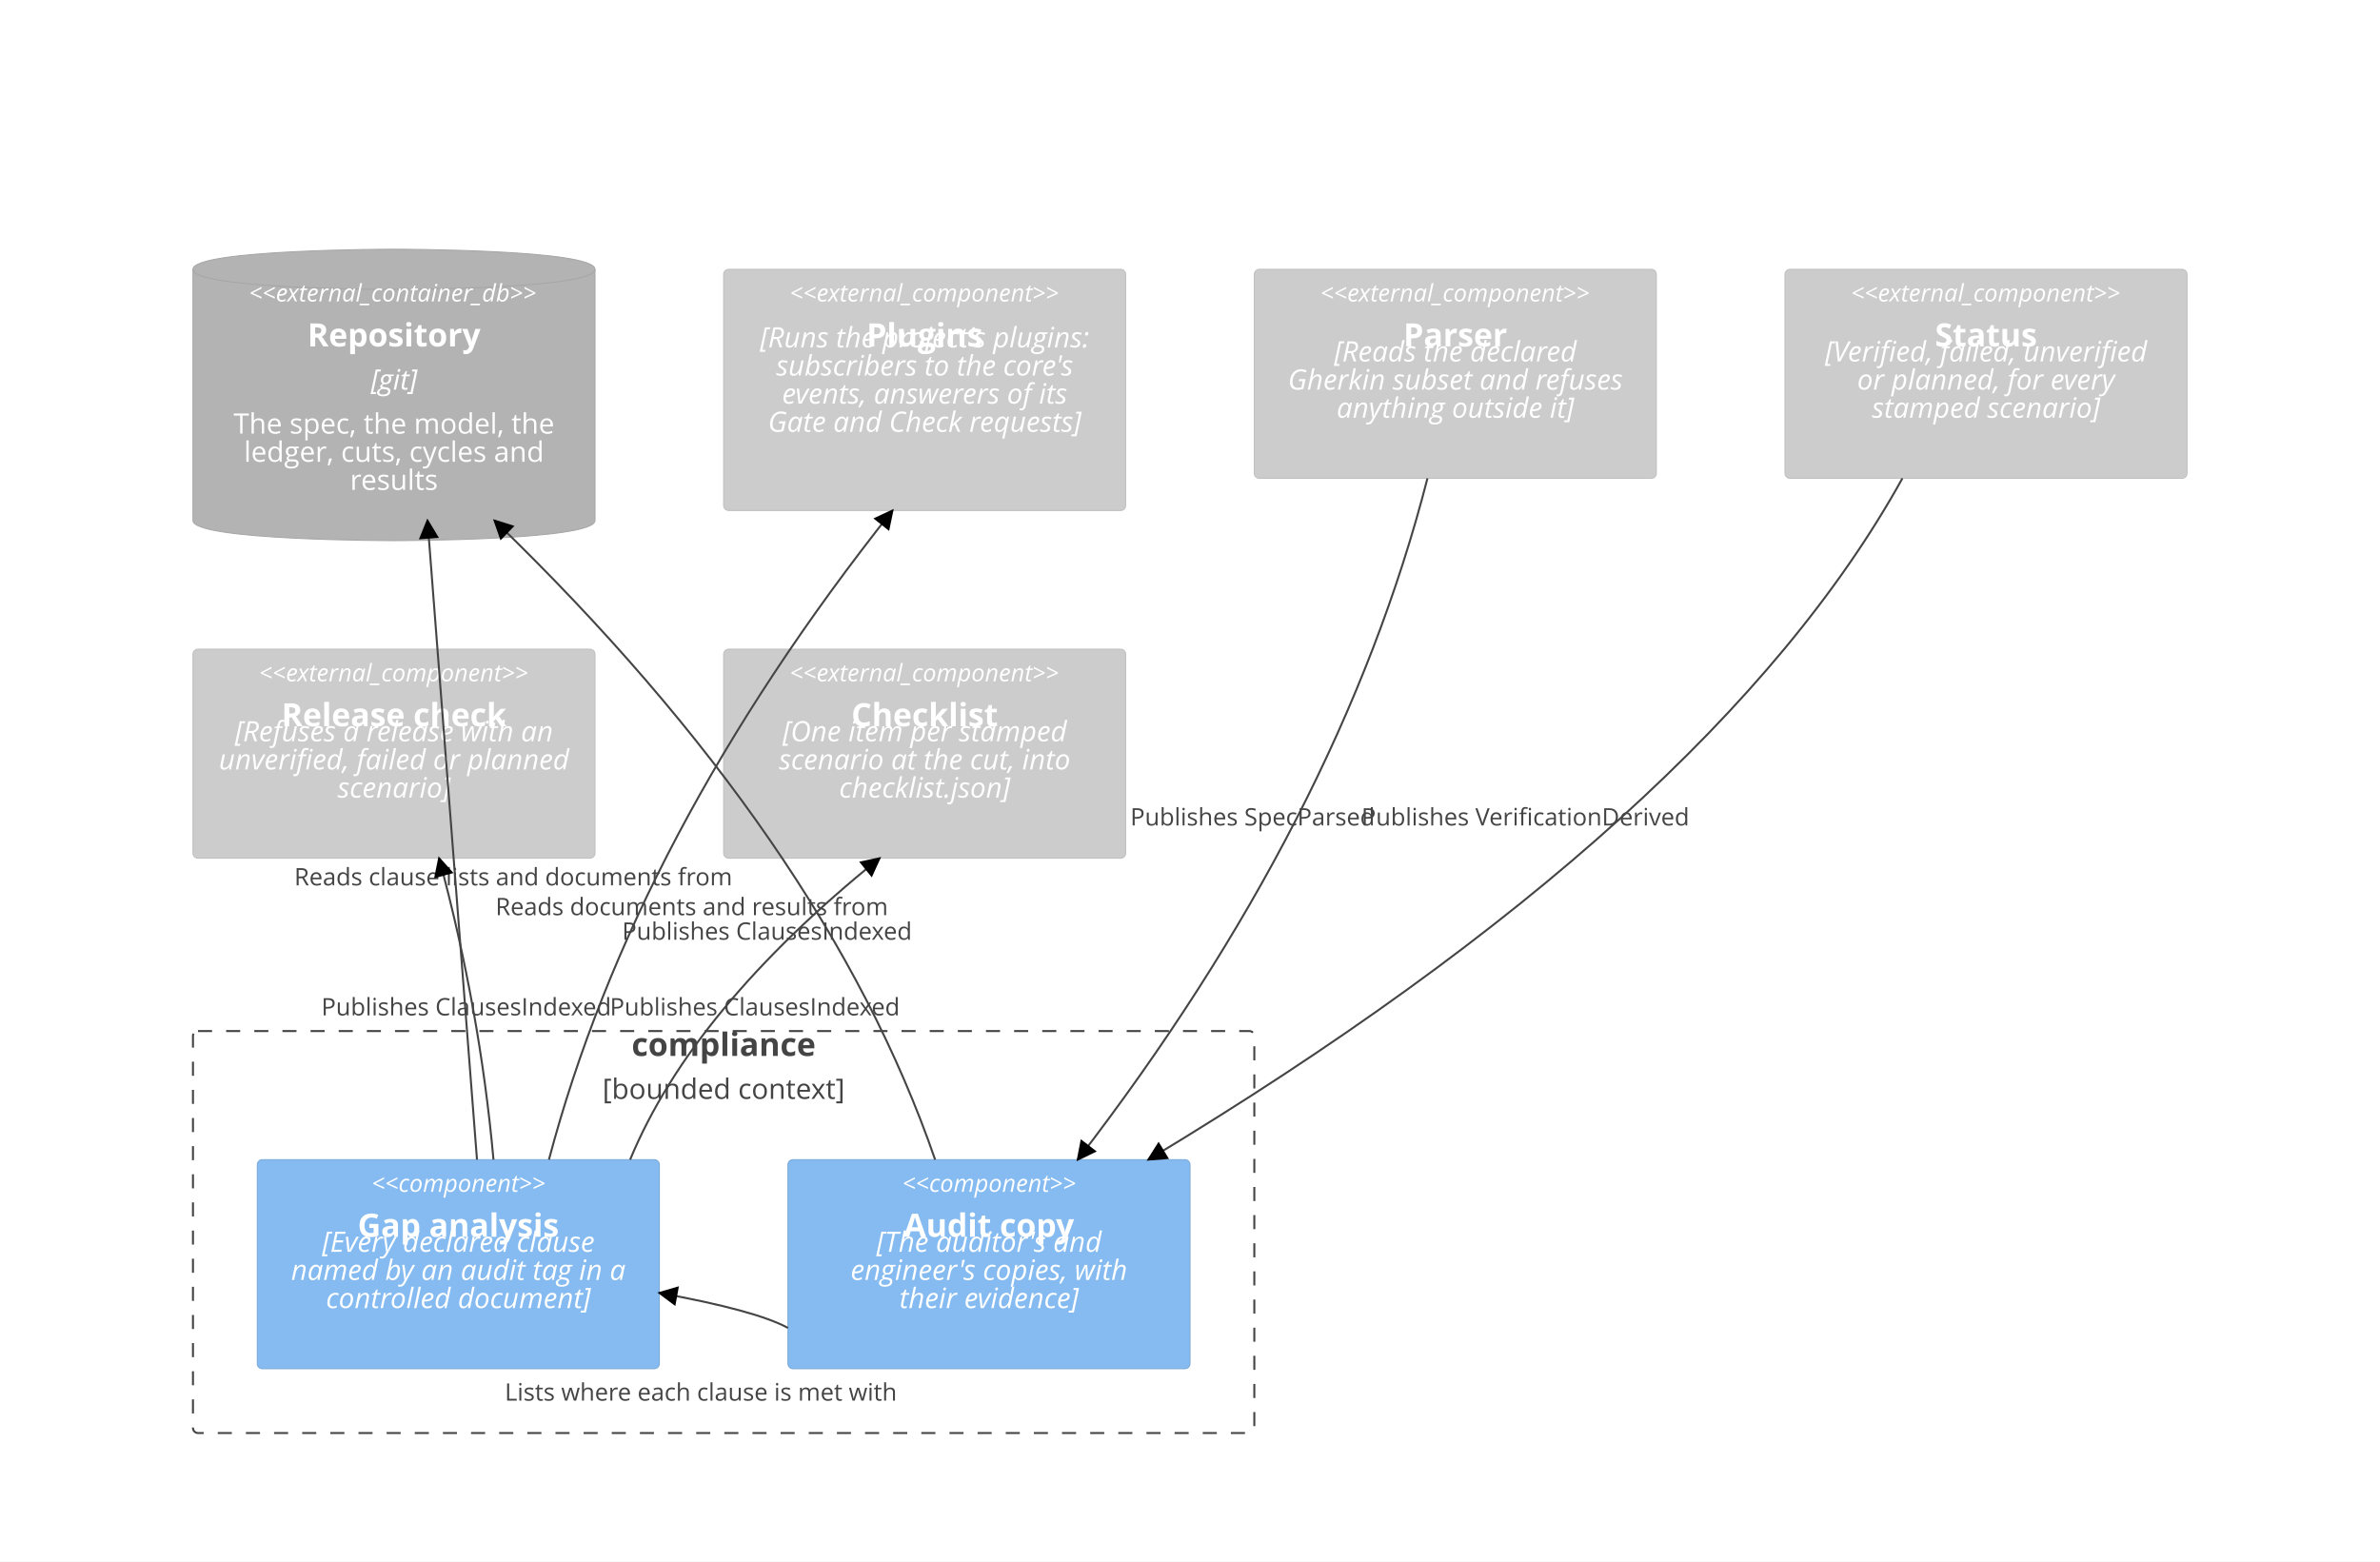
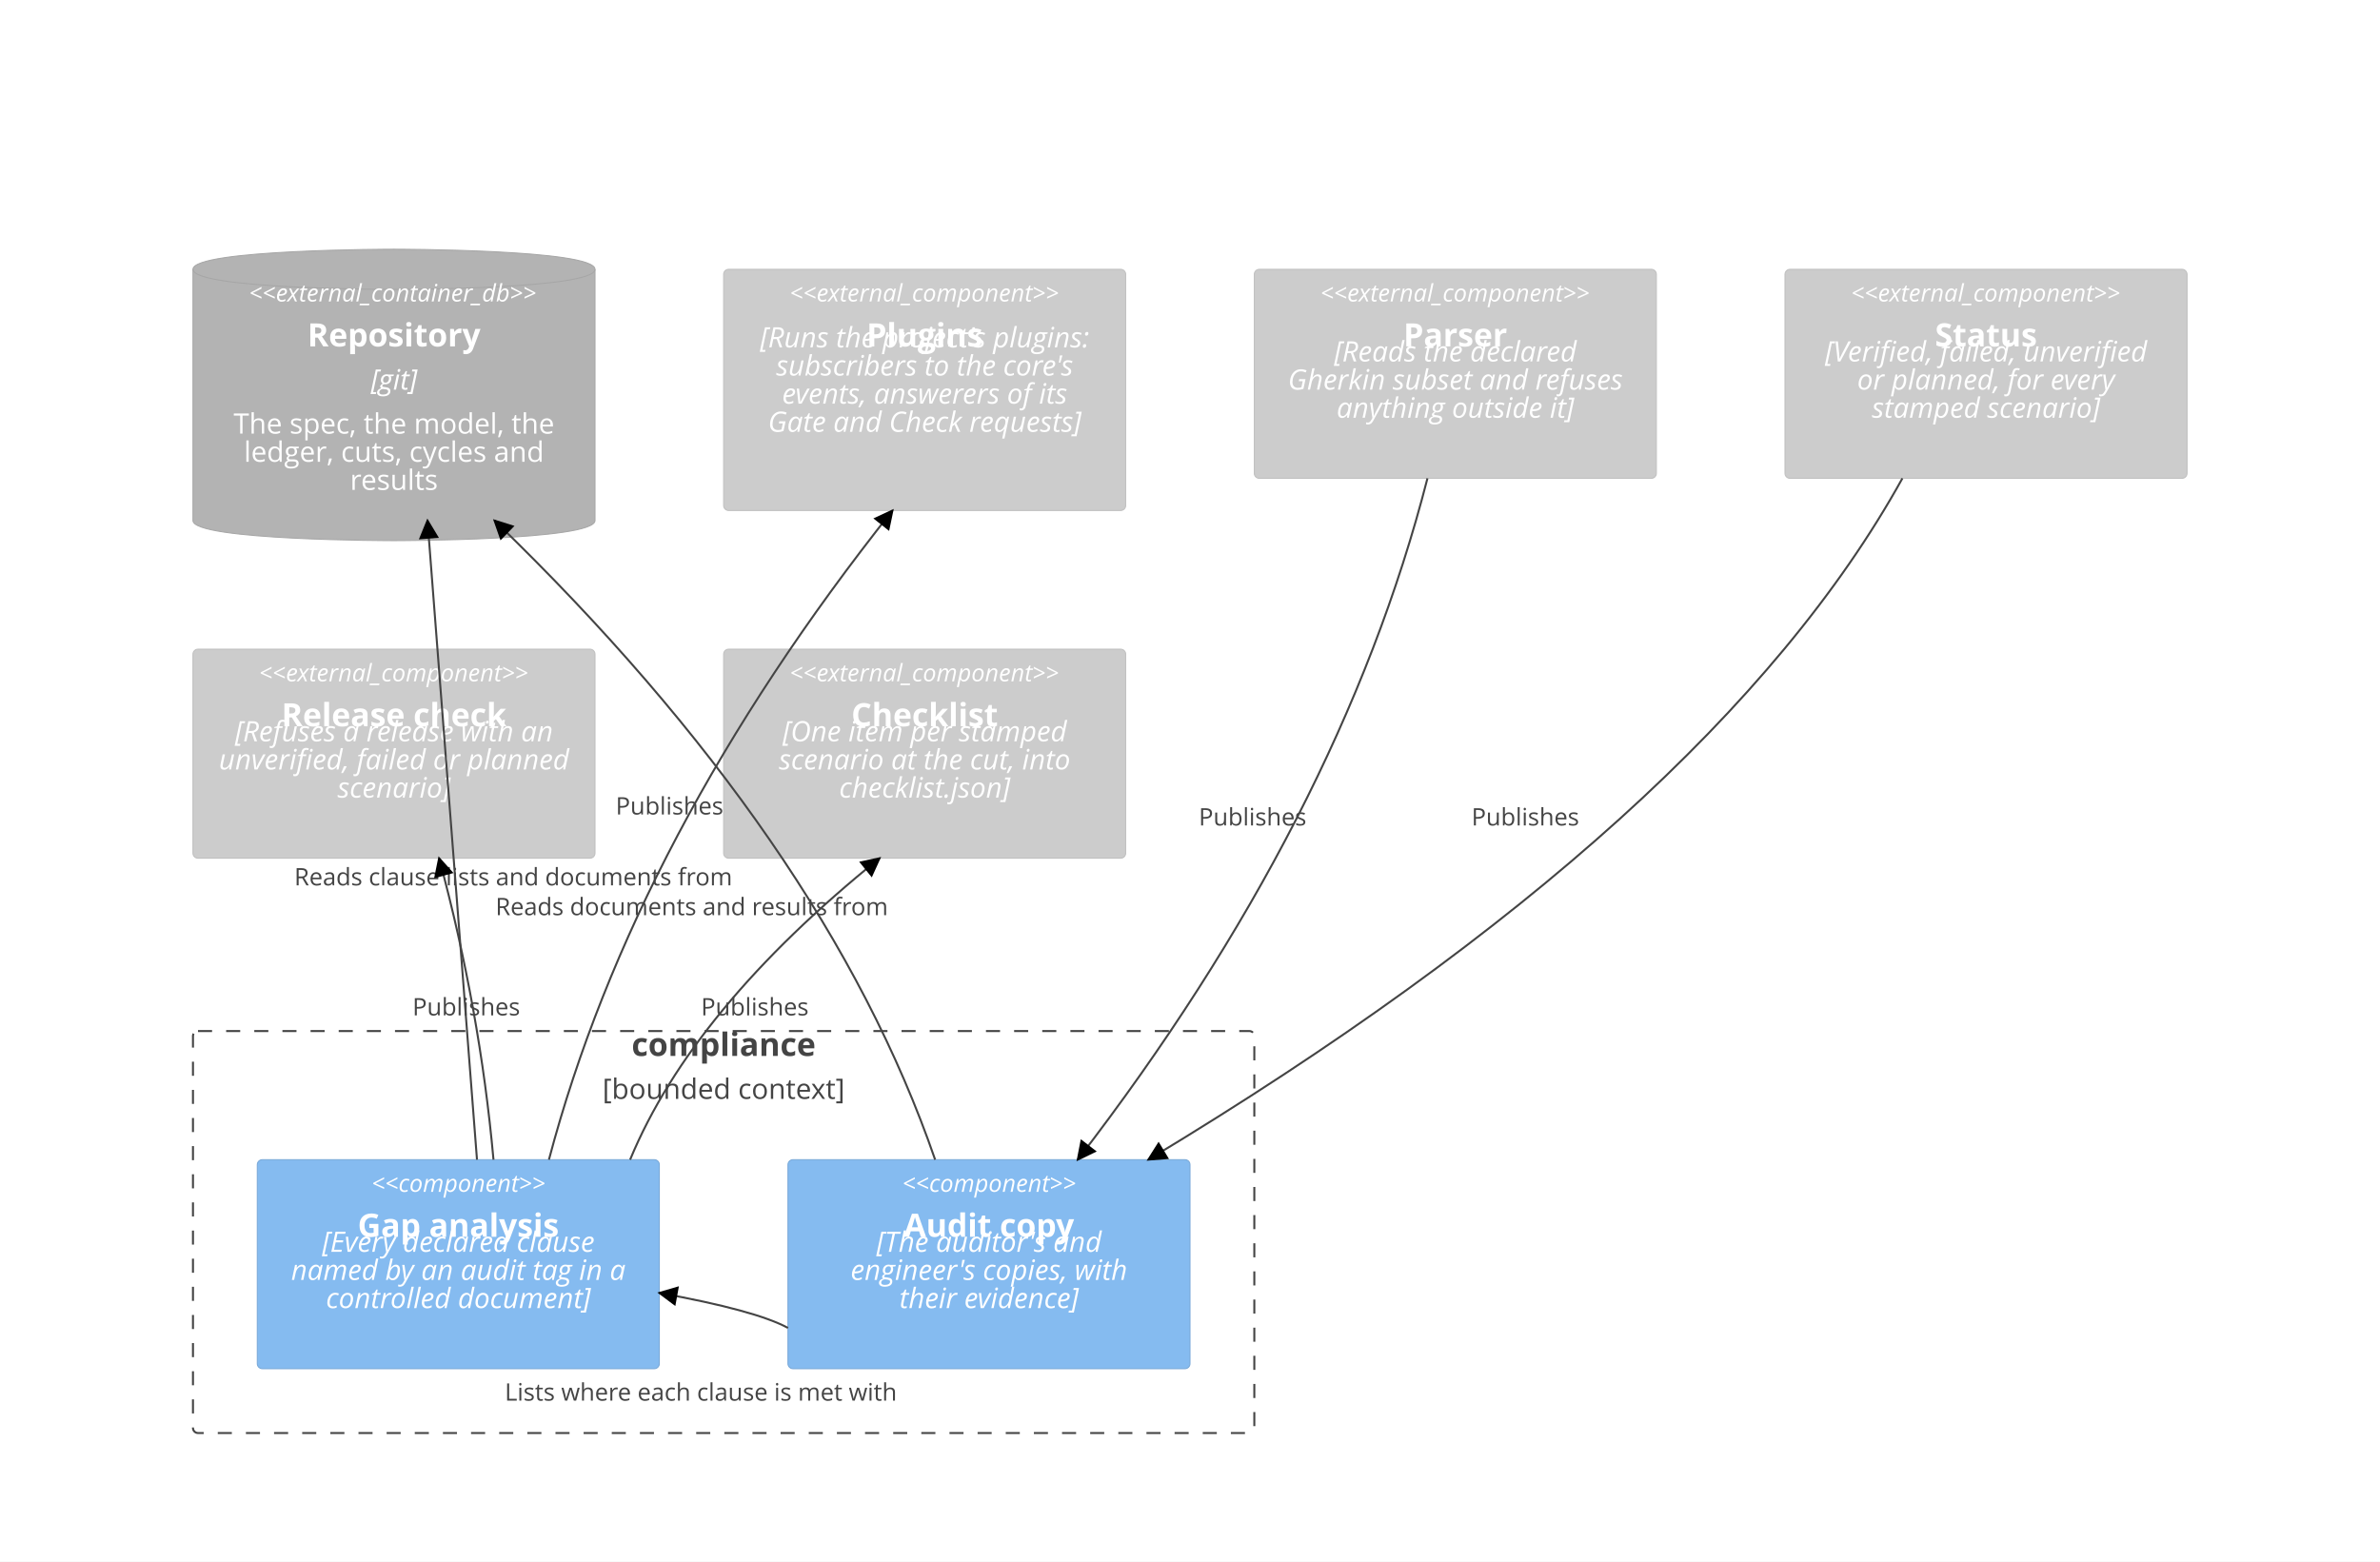
<svg xmlns="http://www.w3.org/2000/svg" width="100%" viewBox="0 -8 1184 777" style="max-width: 1184.000px;">
  <rect x="0" y="-8" width="1184" height="777" fill="#FFFFFF" />
  <defs>
    <symbol id="computer" width="24" height="24">
      <path transform="scale(.5)" d="M2 2v13h20v-13h-20zm18 11h-16v-9h16v9zm-10.228 6l.466-1h3.524l.467 1h-4.457zm14.228 3h-24l2-6h2.104l-1.33 4h18.45l-1.297-4h2.073l2 6zm-5-10h-14v-7h14v7z" />
    </symbol>
  </defs>
  <defs>
    <symbol id="database" fill-rule="evenodd" clip-rule="evenodd">
      <path transform="scale(.5)" d="M12.258.001l.256.004.255.005.253.008.251.01.249.012.247.015.246.016.242.019.241.02.239.023.236.024.233.027.231.028.229.031.225.032.223.034.22.036.217.038.214.04.211.041.208.043.205.045.201.046.198.048.194.05.191.051.187.053.183.054.18.056.175.057.172.059.168.06.163.061.16.063.155.064.15.066.074.033.073.033.071.034.07.034.069.035.068.035.067.035.066.035.064.036.064.036.062.036.06.036.06.037.058.037.058.037.055.038.055.038.053.038.052.038.051.039.05.039.048.039.047.039.045.04.044.04.043.04.041.04.04.041.039.041.037.041.036.041.034.041.033.042.032.042.03.042.029.042.027.042.026.043.024.043.023.043.021.043.02.043.018.044.017.043.015.044.013.044.012.044.011.045.009.044.007.045.006.045.004.045.002.045.001.045v17l-.001.045-.002.045-.004.045-.006.045-.007.045-.009.044-.011.045-.012.044-.013.044-.015.044-.017.043-.018.044-.02.043-.021.043-.023.043-.024.043-.026.043-.027.042-.029.042-.03.042-.032.042-.033.042-.034.041-.036.041-.037.041-.039.041-.04.041-.041.04-.043.04-.044.04-.045.04-.047.039-.048.039-.05.039-.051.039-.052.038-.053.038-.055.038-.055.038-.058.037-.058.037-.06.037-.06.036-.062.036-.064.036-.064.036-.066.035-.067.035-.068.035-.069.035-.07.034-.071.034-.073.033-.074.033-.15.066-.155.064-.16.063-.163.061-.168.06-.172.059-.175.057-.18.056-.183.054-.187.053-.191.051-.194.05-.198.048-.201.046-.205.045-.208.043-.211.041-.214.04-.217.038-.22.036-.223.034-.225.032-.229.031-.231.028-.233.027-.236.024-.239.023-.241.02-.242.019-.246.016-.247.015-.249.012-.251.01-.253.008-.255.005-.256.004-.258.001-.258-.001-.256-.004-.255-.005-.253-.008-.251-.01-.249-.012-.247-.015-.245-.016-.243-.019-.241-.02-.238-.023-.236-.024-.234-.027-.231-.028-.228-.031-.226-.032-.223-.034-.22-.036-.217-.038-.214-.04-.211-.041-.208-.043-.204-.045-.201-.046-.198-.048-.195-.05-.19-.051-.187-.053-.184-.054-.179-.056-.176-.057-.172-.059-.167-.06-.164-.061-.159-.063-.155-.064-.151-.066-.074-.033-.072-.033-.072-.034-.07-.034-.069-.035-.068-.035-.067-.035-.066-.035-.064-.036-.063-.036-.062-.036-.061-.036-.06-.037-.058-.037-.057-.037-.056-.038-.055-.038-.053-.038-.052-.038-.051-.039-.049-.039-.049-.039-.046-.039-.046-.04-.044-.04-.043-.04-.041-.04-.04-.041-.039-.041-.037-.041-.036-.041-.034-.041-.033-.042-.032-.042-.03-.042-.029-.042-.027-.042-.026-.043-.024-.043-.023-.043-.021-.043-.02-.043-.018-.044-.017-.043-.015-.044-.013-.044-.012-.044-.011-.045-.009-.044-.007-.045-.006-.045-.004-.045-.002-.045-.001-.045v-17l.001-.045.002-.045.004-.045.006-.045.007-.045.009-.044.011-.045.012-.044.013-.044.015-.044.017-.043.018-.044.02-.043.021-.043.023-.043.024-.043.026-.043.027-.042.029-.042.03-.042.032-.042.033-.042.034-.041.036-.041.037-.041.039-.041.04-.041.041-.04.043-.04.044-.04.046-.04.046-.039.049-.039.049-.039.051-.039.052-.038.053-.038.055-.038.056-.038.057-.037.058-.037.06-.037.061-.036.062-.036.063-.036.064-.036.066-.035.067-.035.068-.035.069-.035.07-.034.072-.034.072-.033.074-.033.151-.066.155-.064.159-.063.164-.061.167-.06.172-.059.176-.057.179-.056.184-.054.187-.053.19-.051.195-.05.198-.048.201-.046.204-.045.208-.043.211-.041.214-.04.217-.038.22-.036.223-.034.226-.032.228-.031.231-.028.234-.027.236-.024.238-.023.241-.02.243-.019.245-.016.247-.015.249-.012.251-.01.253-.008.255-.005.256-.004.258-.001.258.001z" />
    </symbol>
  </defs>
  <defs>
    <symbol id="clock" width="24" height="24">
      <path transform="scale(.5)" d="M12 2c5.514 0 10 4.486 10 10s-4.486 10-10 10-10-4.486-10-10 4.486-10 10-10zm0-2c-6.627 0-12 5.373-12 12s5.373 12 12 12 12-5.373 12-12-5.373-12-12-12zm5.848 12.459c.202.038.202.333.001.372-1.907.361-6.045 1.111-6.547 1.111-.719 0-1.301-.582-1.301-1.301 0-.512.77-5.447 1.125-7.445.034-.192.312-.181.343.014l.985 6.238 5.394 1.011z" />
    </symbol>
  </defs>
  <g class="person-man">
    <path fill="#B3B3B3" stroke-width="0.5" stroke="#A6A6A6" d="M96,126c0,-10 100,-10 100,-10c0,0 100,0 100,10l0,125c0,10 -100,10 -100,10c0,0 -100,0 -100,-10l0,-125" />
    <path fill="none" stroke-width="0.5" stroke="#A6A6A6" d="M96,126c0,10 100,10 100,10c0,0 100,0 100,-10" />
    <text fill="#FFFFFF" font-family="Open Sans,sans-serif" font-size="12" font-style="italic" lengthAdjust="spacing" textLength="143" x="124" y="142">&lt;&lt;external_container_db&gt;&gt;</text>
    <text x="196.00" y="160.00" dominant-baseline="middle" fill="#FFFFFF" style="text-anchor: middle; font-size: 16px; font-weight: bold; font-family: Open Sans,sans-serif">
      <tspan dy="0.00" alignment-baseline="mathematical">Repository</tspan>
    </text>
    <text x="196.00" y="182.00" dominant-baseline="middle" fill="#FFFFFF" style="text-anchor: middle; font-size: 14px; font-weight: normal; font-family: Open Sans,sans-serif" font-style="italic">
      <tspan dy="0.00" alignment-baseline="mathematical">[git]</tspan>
    </text>
    <text x="196.00" y="218.00" dominant-baseline="middle" fill="#FFFFFF" style="text-anchor: middle; font-size: 14px; font-weight: normal; font-family: Open Sans,sans-serif">
      <tspan dy="-14.00" alignment-baseline="mathematical">The spec, the model, the</tspan>
    </text>
    <text x="196.00" y="218.00" dominant-baseline="middle" fill="#FFFFFF" style="text-anchor: middle; font-size: 14px; font-weight: normal; font-family: Open Sans,sans-serif">
      <tspan dy="0.00" alignment-baseline="mathematical">ledger, cuts, cycles and</tspan>
    </text>
    <text x="196.00" y="218.00" dominant-baseline="middle" fill="#FFFFFF" style="text-anchor: middle; font-size: 14px; font-weight: normal; font-family: Open Sans,sans-serif">
      <tspan dy="14.00" alignment-baseline="mathematical">results</tspan>
    </text>
  </g>
  <g class="person-man">
    <rect x="360" y="126" fill="#CCCCCC" stroke="#BFBFBF" width="200" height="120" rx="2.5" ry="2.5" stroke-width="0.5" />
    <text fill="#FFFFFF" font-family="Open Sans,sans-serif" font-size="12" font-style="italic" lengthAdjust="spacing" textLength="133" x="393" y="142">&lt;&lt;external_component&gt;&gt;</text>
    <text x="460.00" y="160.00" dominant-baseline="middle" fill="#FFFFFF" style="text-anchor: middle; font-size: 16px; font-weight: bold; font-family: Open Sans,sans-serif">
      <tspan dy="0.00" alignment-baseline="mathematical">Plugins</tspan>
    </text>
    <text x="460.00" y="182.00" dominant-baseline="middle" fill="#FFFFFF" style="text-anchor: middle; font-size: 14px; font-weight: normal; font-family: Open Sans,sans-serif" font-style="italic">
      <tspan dy="-21.00" alignment-baseline="mathematical">[Runs the project's plugins:</tspan>
    </text>
    <text x="460.00" y="182.00" dominant-baseline="middle" fill="#FFFFFF" style="text-anchor: middle; font-size: 14px; font-weight: normal; font-family: Open Sans,sans-serif" font-style="italic">
      <tspan dy="-7.00" alignment-baseline="mathematical">subscribers to the core's</tspan>
    </text>
    <text x="460.00" y="182.00" dominant-baseline="middle" fill="#FFFFFF" style="text-anchor: middle; font-size: 14px; font-weight: normal; font-family: Open Sans,sans-serif" font-style="italic">
      <tspan dy="7.00" alignment-baseline="mathematical">events, answerers of its</tspan>
    </text>
    <text x="460.00" y="182.00" dominant-baseline="middle" fill="#FFFFFF" style="text-anchor: middle; font-size: 14px; font-weight: normal; font-family: Open Sans,sans-serif" font-style="italic">
      <tspan dy="21.00" alignment-baseline="mathematical">Gate and Check requests]</tspan>
    </text>
  </g>
  <g class="person-man">
    <rect x="624" y="126" fill="#CCCCCC" stroke="#BFBFBF" width="200" height="104" rx="2.5" ry="2.5" stroke-width="0.5" />
    <text fill="#FFFFFF" font-family="Open Sans,sans-serif" font-size="12" font-style="italic" lengthAdjust="spacing" textLength="133" x="657" y="142">&lt;&lt;external_component&gt;&gt;</text>
    <text x="724.00" y="160.00" dominant-baseline="middle" fill="#FFFFFF" style="text-anchor: middle; font-size: 16px; font-weight: bold; font-family: Open Sans,sans-serif">
      <tspan dy="0.00" alignment-baseline="mathematical">Parser</tspan>
    </text>
    <text x="724.00" y="182.00" dominant-baseline="middle" fill="#FFFFFF" style="text-anchor: middle; font-size: 14px; font-weight: normal; font-family: Open Sans,sans-serif" font-style="italic">
      <tspan dy="-14.00" alignment-baseline="mathematical">[Reads the declared</tspan>
    </text>
    <text x="724.00" y="182.00" dominant-baseline="middle" fill="#FFFFFF" style="text-anchor: middle; font-size: 14px; font-weight: normal; font-family: Open Sans,sans-serif" font-style="italic">
      <tspan dy="0.00" alignment-baseline="mathematical">Gherkin subset and refuses</tspan>
    </text>
    <text x="724.00" y="182.00" dominant-baseline="middle" fill="#FFFFFF" style="text-anchor: middle; font-size: 14px; font-weight: normal; font-family: Open Sans,sans-serif" font-style="italic">
      <tspan dy="14.00" alignment-baseline="mathematical">anything outside it]</tspan>
    </text>
  </g>
  <g class="person-man">
    <rect x="888" y="126" fill="#CCCCCC" stroke="#BFBFBF" width="200" height="104" rx="2.5" ry="2.5" stroke-width="0.5" />
    <text fill="#FFFFFF" font-family="Open Sans,sans-serif" font-size="12" font-style="italic" lengthAdjust="spacing" textLength="133" x="921" y="142">&lt;&lt;external_component&gt;&gt;</text>
    <text x="988.00" y="160.00" dominant-baseline="middle" fill="#FFFFFF" style="text-anchor: middle; font-size: 16px; font-weight: bold; font-family: Open Sans,sans-serif">
      <tspan dy="0.00" alignment-baseline="mathematical">Status</tspan>
    </text>
    <text x="988.00" y="182.00" dominant-baseline="middle" fill="#FFFFFF" style="text-anchor: middle; font-size: 14px; font-weight: normal; font-family: Open Sans,sans-serif" font-style="italic">
      <tspan dy="-14.00" alignment-baseline="mathematical">[Verified, failed, unverified</tspan>
    </text>
    <text x="988.00" y="182.00" dominant-baseline="middle" fill="#FFFFFF" style="text-anchor: middle; font-size: 14px; font-weight: normal; font-family: Open Sans,sans-serif" font-style="italic">
      <tspan dy="0.00" alignment-baseline="mathematical">or planned, for every</tspan>
    </text>
    <text x="988.00" y="182.00" dominant-baseline="middle" fill="#FFFFFF" style="text-anchor: middle; font-size: 14px; font-weight: normal; font-family: Open Sans,sans-serif" font-style="italic">
      <tspan dy="14.00" alignment-baseline="mathematical">stamped scenario]</tspan>
    </text>
  </g>
  <g class="person-man">
    <rect x="96" y="315" fill="#CCCCCC" stroke="#BFBFBF" width="200" height="104" rx="2.5" ry="2.5" stroke-width="0.5" />
    <text fill="#FFFFFF" font-family="Open Sans,sans-serif" font-size="12" font-style="italic" lengthAdjust="spacing" textLength="133" x="129" y="331">&lt;&lt;external_component&gt;&gt;</text>
    <text x="196.00" y="349.00" dominant-baseline="middle" fill="#FFFFFF" style="text-anchor: middle; font-size: 16px; font-weight: bold; font-family: Open Sans,sans-serif">
      <tspan dy="0.00" alignment-baseline="mathematical">Release check</tspan>
    </text>
    <text x="196.00" y="371.00" dominant-baseline="middle" fill="#FFFFFF" style="text-anchor: middle; font-size: 14px; font-weight: normal; font-family: Open Sans,sans-serif" font-style="italic">
      <tspan dy="-14.00" alignment-baseline="mathematical">[Refuses a release with an</tspan>
    </text>
    <text x="196.00" y="371.00" dominant-baseline="middle" fill="#FFFFFF" style="text-anchor: middle; font-size: 14px; font-weight: normal; font-family: Open Sans,sans-serif" font-style="italic">
      <tspan dy="0.00" alignment-baseline="mathematical">unverified, failed or planned</tspan>
    </text>
    <text x="196.00" y="371.00" dominant-baseline="middle" fill="#FFFFFF" style="text-anchor: middle; font-size: 14px; font-weight: normal; font-family: Open Sans,sans-serif" font-style="italic">
      <tspan dy="14.00" alignment-baseline="mathematical">scenario]</tspan>
    </text>
  </g>
  <g class="person-man">
    <rect x="360" y="315" fill="#CCCCCC" stroke="#BFBFBF" width="200" height="104" rx="2.5" ry="2.5" stroke-width="0.5" />
    <text fill="#FFFFFF" font-family="Open Sans,sans-serif" font-size="12" font-style="italic" lengthAdjust="spacing" textLength="133" x="393" y="331">&lt;&lt;external_component&gt;&gt;</text>
    <text x="460.00" y="349.00" dominant-baseline="middle" fill="#FFFFFF" style="text-anchor: middle; font-size: 16px; font-weight: bold; font-family: Open Sans,sans-serif">
      <tspan dy="0.00" alignment-baseline="mathematical">Checklist</tspan>
    </text>
    <text x="460.00" y="371.00" dominant-baseline="middle" fill="#FFFFFF" style="text-anchor: middle; font-size: 14px; font-weight: normal; font-family: Open Sans,sans-serif" font-style="italic">
      <tspan dy="-14.00" alignment-baseline="mathematical">[One item per stamped</tspan>
    </text>
    <text x="460.00" y="371.00" dominant-baseline="middle" fill="#FFFFFF" style="text-anchor: middle; font-size: 14px; font-weight: normal; font-family: Open Sans,sans-serif" font-style="italic">
      <tspan dy="0.00" alignment-baseline="mathematical">scenario at the cut, into</tspan>
    </text>
    <text x="460.00" y="371.00" dominant-baseline="middle" fill="#FFFFFF" style="text-anchor: middle; font-size: 14px; font-weight: normal; font-family: Open Sans,sans-serif" font-style="italic">
      <tspan dy="14.00" alignment-baseline="mathematical">checklist.json]</tspan>
    </text>
  </g>
  <g class="person-man">
    <rect x="128" y="569" fill="#85BBF0" stroke="#78A8D8" width="200" height="104" rx="2.5" ry="2.5" stroke-width="0.5" />
    <text fill="#FFFFFF" font-family="Open Sans,sans-serif" font-size="12" font-style="italic" lengthAdjust="spacing" textLength="86" x="185" y="585">&lt;&lt;component&gt;&gt;</text>
    <text x="228.00" y="603.00" dominant-baseline="middle" fill="#FFFFFF" style="text-anchor: middle; font-size: 16px; font-weight: bold; font-family: Open Sans,sans-serif">
      <tspan dy="0.00" alignment-baseline="mathematical">Gap analysis</tspan>
    </text>
    <text x="228.00" y="625.00" dominant-baseline="middle" fill="#FFFFFF" style="text-anchor: middle; font-size: 14px; font-weight: normal; font-family: Open Sans,sans-serif" font-style="italic">
      <tspan dy="-14.00" alignment-baseline="mathematical">[Every declared clause</tspan>
    </text>
    <text x="228.00" y="625.00" dominant-baseline="middle" fill="#FFFFFF" style="text-anchor: middle; font-size: 14px; font-weight: normal; font-family: Open Sans,sans-serif" font-style="italic">
      <tspan dy="0.00" alignment-baseline="mathematical">named by an audit tag in a</tspan>
    </text>
    <text x="228.00" y="625.00" dominant-baseline="middle" fill="#FFFFFF" style="text-anchor: middle; font-size: 14px; font-weight: normal; font-family: Open Sans,sans-serif" font-style="italic">
      <tspan dy="14.00" alignment-baseline="mathematical">controlled document]</tspan>
    </text>
  </g>
  <g class="person-man">
    <rect x="392" y="569" fill="#85BBF0" stroke="#78A8D8" width="200" height="104" rx="2.5" ry="2.5" stroke-width="0.5" />
    <text fill="#FFFFFF" font-family="Open Sans,sans-serif" font-size="12" font-style="italic" lengthAdjust="spacing" textLength="86" x="449" y="585">&lt;&lt;component&gt;&gt;</text>
    <text x="492.00" y="603.00" dominant-baseline="middle" fill="#FFFFFF" style="text-anchor: middle; font-size: 16px; font-weight: bold; font-family: Open Sans,sans-serif">
      <tspan dy="0.00" alignment-baseline="mathematical">Audit copy</tspan>
    </text>
    <text x="492.00" y="625.00" dominant-baseline="middle" fill="#FFFFFF" style="text-anchor: middle; font-size: 14px; font-weight: normal; font-family: Open Sans,sans-serif" font-style="italic">
      <tspan dy="-14.00" alignment-baseline="mathematical">[The auditor's and</tspan>
    </text>
    <text x="492.00" y="625.00" dominant-baseline="middle" fill="#FFFFFF" style="text-anchor: middle; font-size: 14px; font-weight: normal; font-family: Open Sans,sans-serif" font-style="italic">
      <tspan dy="0.00" alignment-baseline="mathematical">engineer's copies, with</tspan>
    </text>
    <text x="492.00" y="625.00" dominant-baseline="middle" fill="#FFFFFF" style="text-anchor: middle; font-size: 14px; font-weight: normal; font-family: Open Sans,sans-serif" font-style="italic">
      <tspan dy="14.00" alignment-baseline="mathematical">their evidence]</tspan>
    </text>
  </g>
  <g>
    <rect x="96" y="505" fill="none" stroke="#444444" width="528" height="200" rx="2.5" ry="2.5" stroke-width="1" stroke-dasharray="7.0,7.0" />
    <text x="360.00" y="513.00" dominant-baseline="middle" fill="#444444" style="text-anchor: middle; font-size: 16px; font-weight: bold; font-family: Open Sans,sans-serif">
      <tspan dy="0.00" alignment-baseline="mathematical">compliance</tspan>
    </text>
    <text x="360.00" y="535.00" dominant-baseline="middle" fill="#444444" style="text-anchor: middle; font-size: 14px; font-weight: normal; font-family: Open Sans,sans-serif">
      <tspan dy="0.00" alignment-baseline="mathematical">[bounded context]</tspan>
    </text>
  </g>
  <defs>
    <marker id="arrowhead" refX="9" refY="5" markerUnits="userSpaceOnUse" markerWidth="12" markerHeight="12" orient="auto">
      <path d="M 0 0 L 10 5 L 0 10 z" />
    </marker>
  </defs>
  <defs>
    <marker id="arrowend" refX="1" refY="5" markerUnits="userSpaceOnUse" markerWidth="12" markerHeight="12" orient="auto">
      <path d="M 10 0 L 0 5 L 10 10 z" />
    </marker>
  </defs>
  <defs>
    <marker id="crosshead" markerWidth="15" markerHeight="8" orient="auto" refX="16" refY="4">
      <path fill="black" stroke="#000000" stroke-width="1px" d="M 9,2 V 6 L16,4 Z" style="stroke-dasharray: 0, 0;" />
      <path fill="none" stroke="#000000" stroke-width="1px" d="M 0,1 L 6,7 M 6,1 L 0,7" style="stroke-dasharray: 0, 0;" />
    </marker>
  </defs>
  <defs>
    <marker id="filled-head" refX="18" refY="7" markerWidth="20" markerHeight="28" orient="auto">
      <path d="M 18,7 L9,13 L14,7 L9,1 Z" />
    </marker>
  </defs>
  <g>
    <line x1="237.29" y1="569.00" x2="212.67" y2="251.00" stroke-width="1" stroke="#444444" style="fill: none;" marker-end="url(#arrowhead)" />
    <text x="255.36" y="429.31" dominant-baseline="middle" fill="#444444" style="text-anchor: middle; font-size: 12px; font-weight: normal; font-family: Open Sans,sans-serif">
      <tspan dy="0.00" alignment-baseline="mathematical">Reads clause lists and documents from</tspan>
    </text>
    <path fill="none" stroke-width="1" stroke="#444444" d="M465.21,569.00 Q410.41,410.00 246.00,251.00" marker-end="url(#arrowhead)" />
    <text x="344.15" y="444.13" dominant-baseline="middle" fill="#444444" style="text-anchor: middle; font-size: 12px; font-weight: normal; font-family: Open Sans,sans-serif">
      <tspan dy="0.00" alignment-baseline="mathematical">Reads documents and results from</tspan>
    </text>
    <path fill="none" stroke-width="1" stroke="#444444" d="M273.08,569.00 Q315.81,407.50 444.00,246.00" marker-end="url(#arrowhead)" />
-     <text x="381.57" y="456.34" dominant-baseline="middle" fill="#444444" style="text-anchor: middle; font-size: 12px; font-weight: normal; font-family: Open Sans,sans-serif">
-       <tspan dy="0.00" alignment-baseline="mathematical">Publishes ClausesIndexed</tspan>
+     <text x="333.08" y="394.03" dominant-baseline="middle" fill="#444444" style="text-anchor: middle; font-size: 12px; font-weight: normal; font-family: Open Sans,sans-serif">
+       <tspan dy="0.00" alignment-baseline="mathematical">Publishes</tspan>
    </text>
    <path fill="none" stroke-width="1" stroke="#444444" d="M710.13,230.00 Q666.64,399.50 536.15,569.00" marker-end="url(#arrowhead)" />
    <text x="623.14" y="399.50" dominant-baseline="middle" fill="#444444" style="text-anchor: middle; font-size: 12px; font-weight: normal; font-family: Open Sans,sans-serif">
-       <tspan dy="0.00" alignment-baseline="mathematical">Publishes SpecParsed</tspan>
+       <tspan dy="0.00" alignment-baseline="mathematical">Publishes</tspan>
    </text>
    <path fill="none" stroke-width="1" stroke="#444444" d="M946.40,230.00 Q852.62,399.50 571.26,569.00" marker-end="url(#arrowhead)" />
    <text x="758.83" y="399.50" dominant-baseline="middle" fill="#444444" style="text-anchor: middle; font-size: 12px; font-weight: normal; font-family: Open Sans,sans-serif">
-       <tspan dy="0.00" alignment-baseline="mathematical">Publishes VerificationDerived</tspan>
+       <tspan dy="0.00" alignment-baseline="mathematical">Publishes</tspan>
    </text>
    <path fill="none" stroke-width="1" stroke="#444444" d="M245.50,569.00 Q238.74,494.00 218.43,419.00" marker-end="url(#arrowhead)" />
    <text x="231.97" y="494.00" dominant-baseline="middle" fill="#444444" style="text-anchor: middle; font-size: 12px; font-weight: normal; font-family: Open Sans,sans-serif">
-       <tspan dy="0.00" alignment-baseline="mathematical">Publishes ClausesIndexed</tspan>
+       <tspan dy="0.00" alignment-baseline="mathematical">Publishes</tspan>
    </text>
    <path fill="none" stroke-width="1" stroke="#444444" d="M313.47,569.00 Q344.49,494.00 437.57,419.00" marker-end="url(#arrowhead)" />
    <text x="375.52" y="494.00" dominant-baseline="middle" fill="#444444" style="text-anchor: middle; font-size: 12px; font-weight: normal; font-family: Open Sans,sans-serif">
-       <tspan dy="0.00" alignment-baseline="mathematical">Publishes ClausesIndexed</tspan>
+       <tspan dy="0.00" alignment-baseline="mathematical">Publishes</tspan>
    </text>
    <path fill="none" stroke-width="1" stroke="#444444" d="M392.00,652.71 Q376.00,644.00 328.00,635.29" marker-end="url(#arrowhead)" />
    <text x="348.65" y="685.68" dominant-baseline="middle" fill="#444444" style="text-anchor: middle; font-size: 12px; font-weight: normal; font-family: Open Sans,sans-serif">
      <tspan dy="0.00" alignment-baseline="mathematical">Lists where each clause is met with</tspan>
    </text>
  </g>
</svg>
